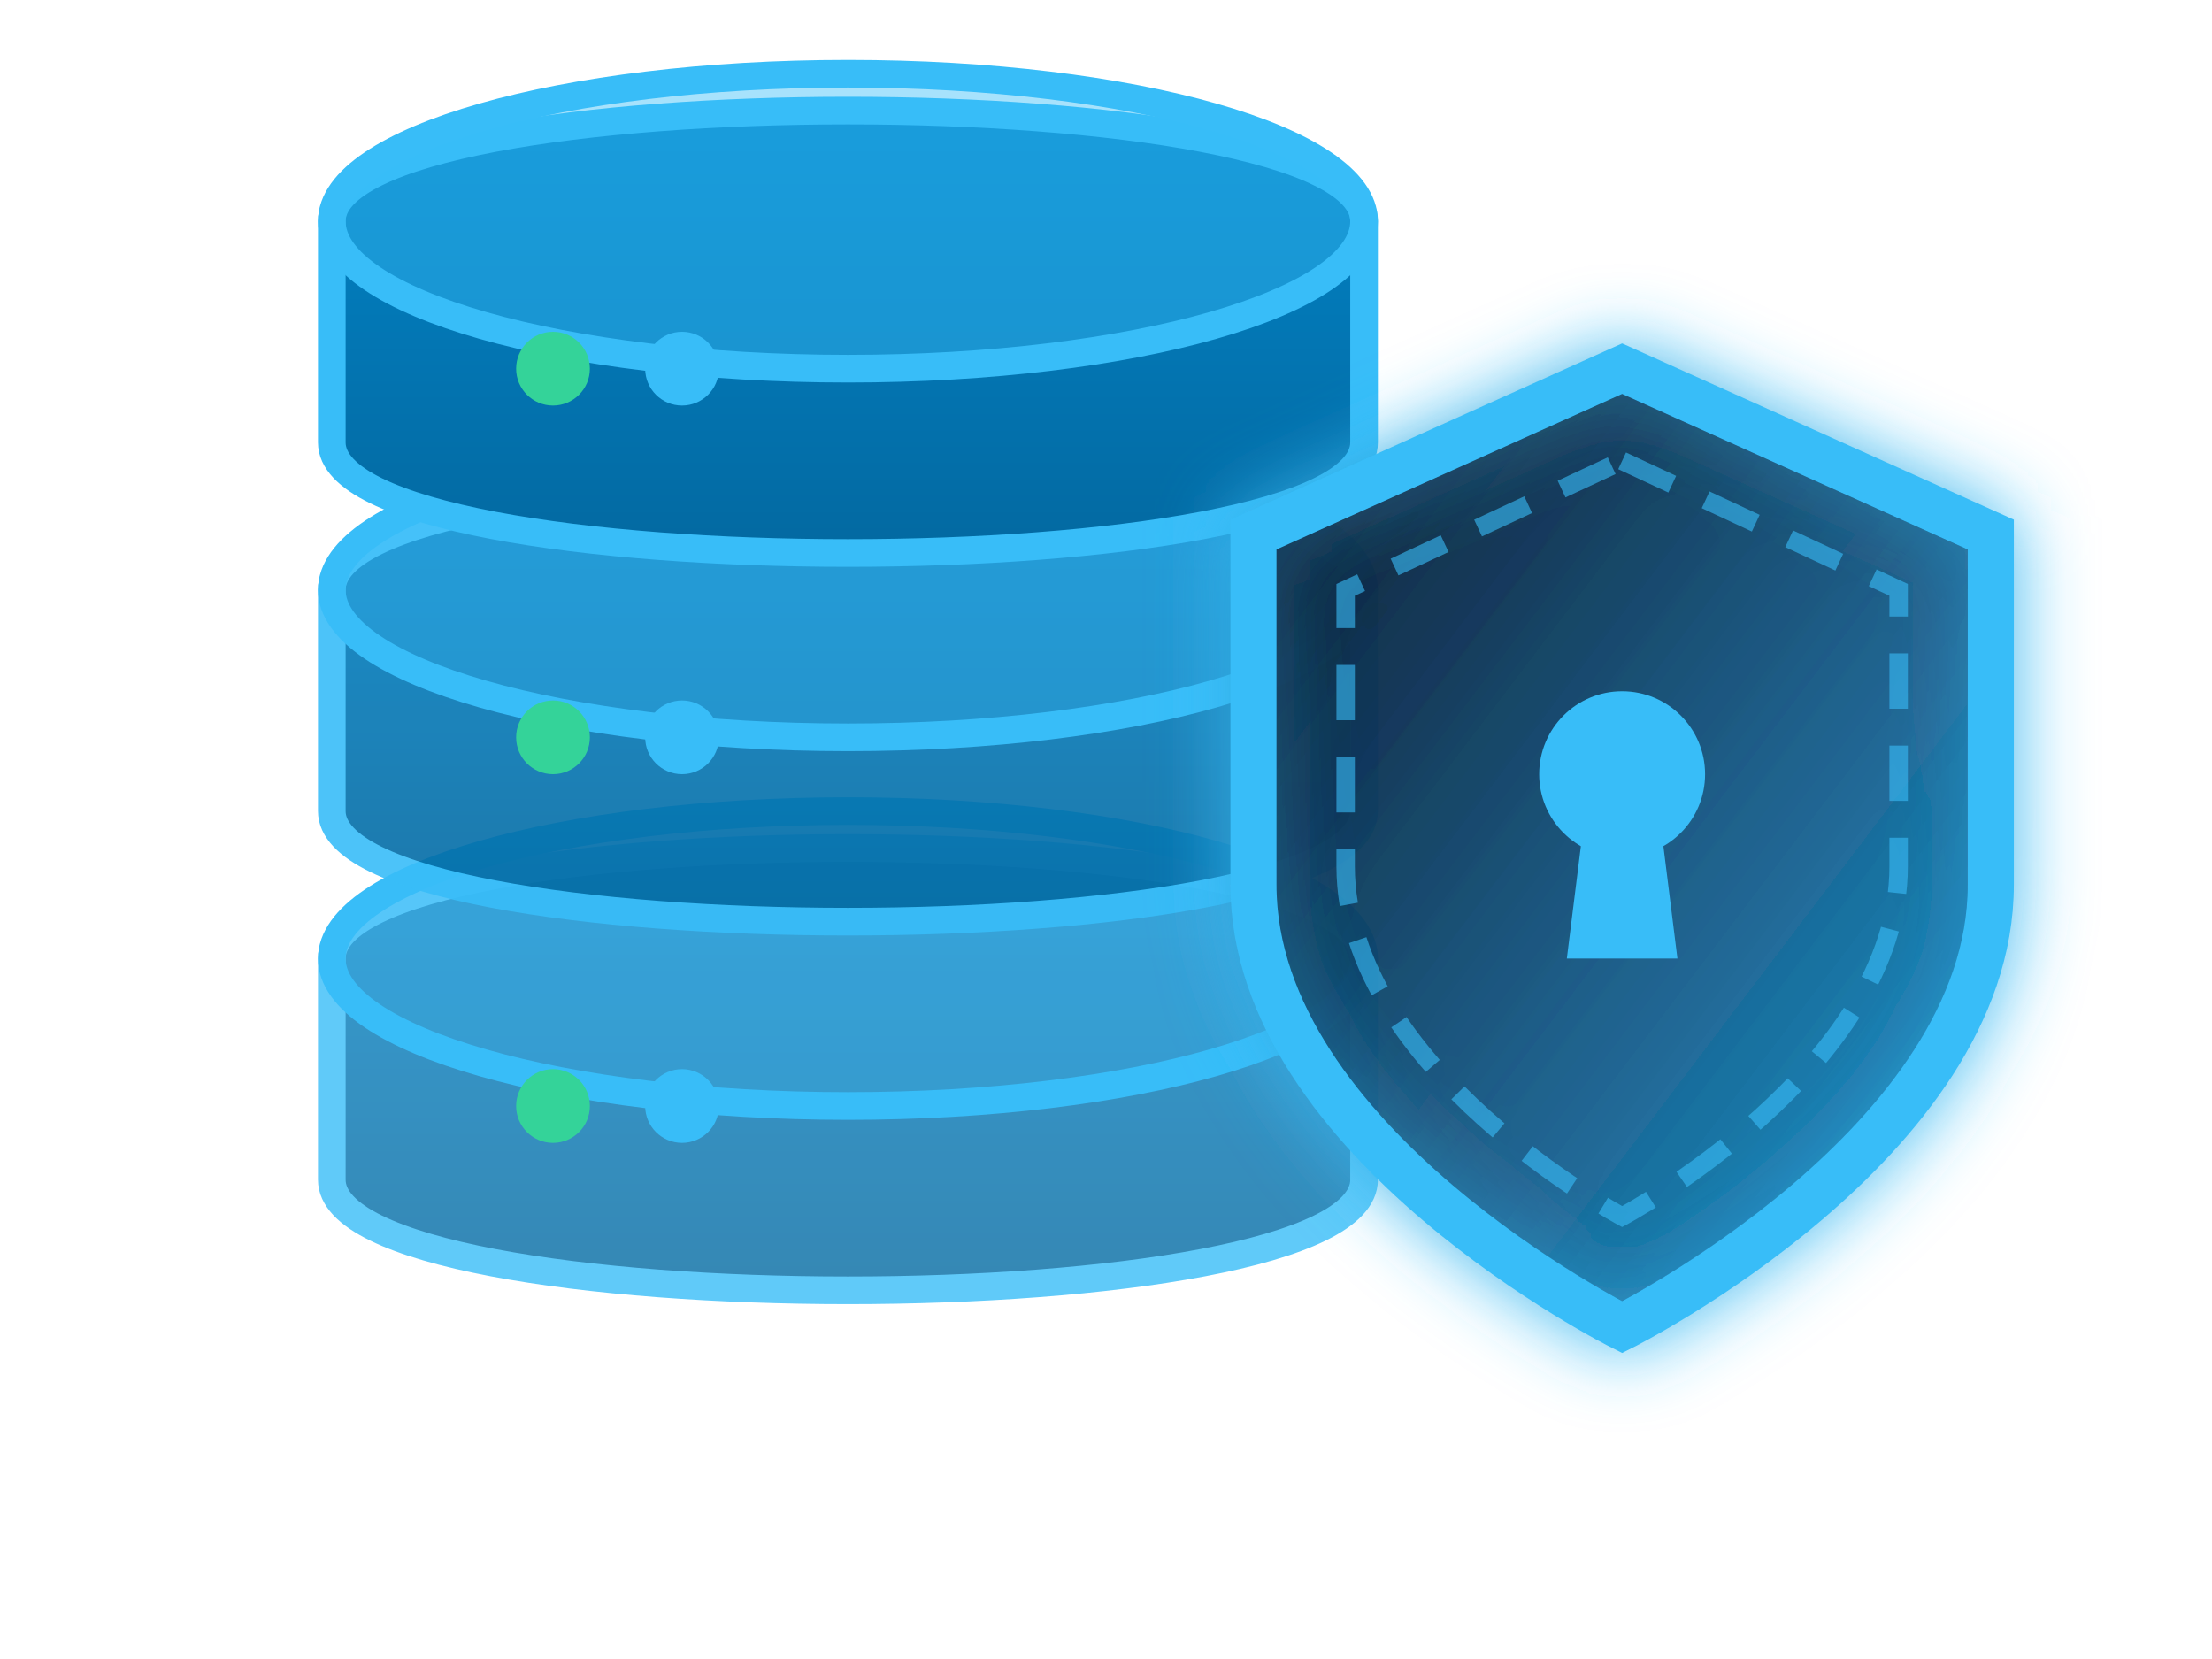
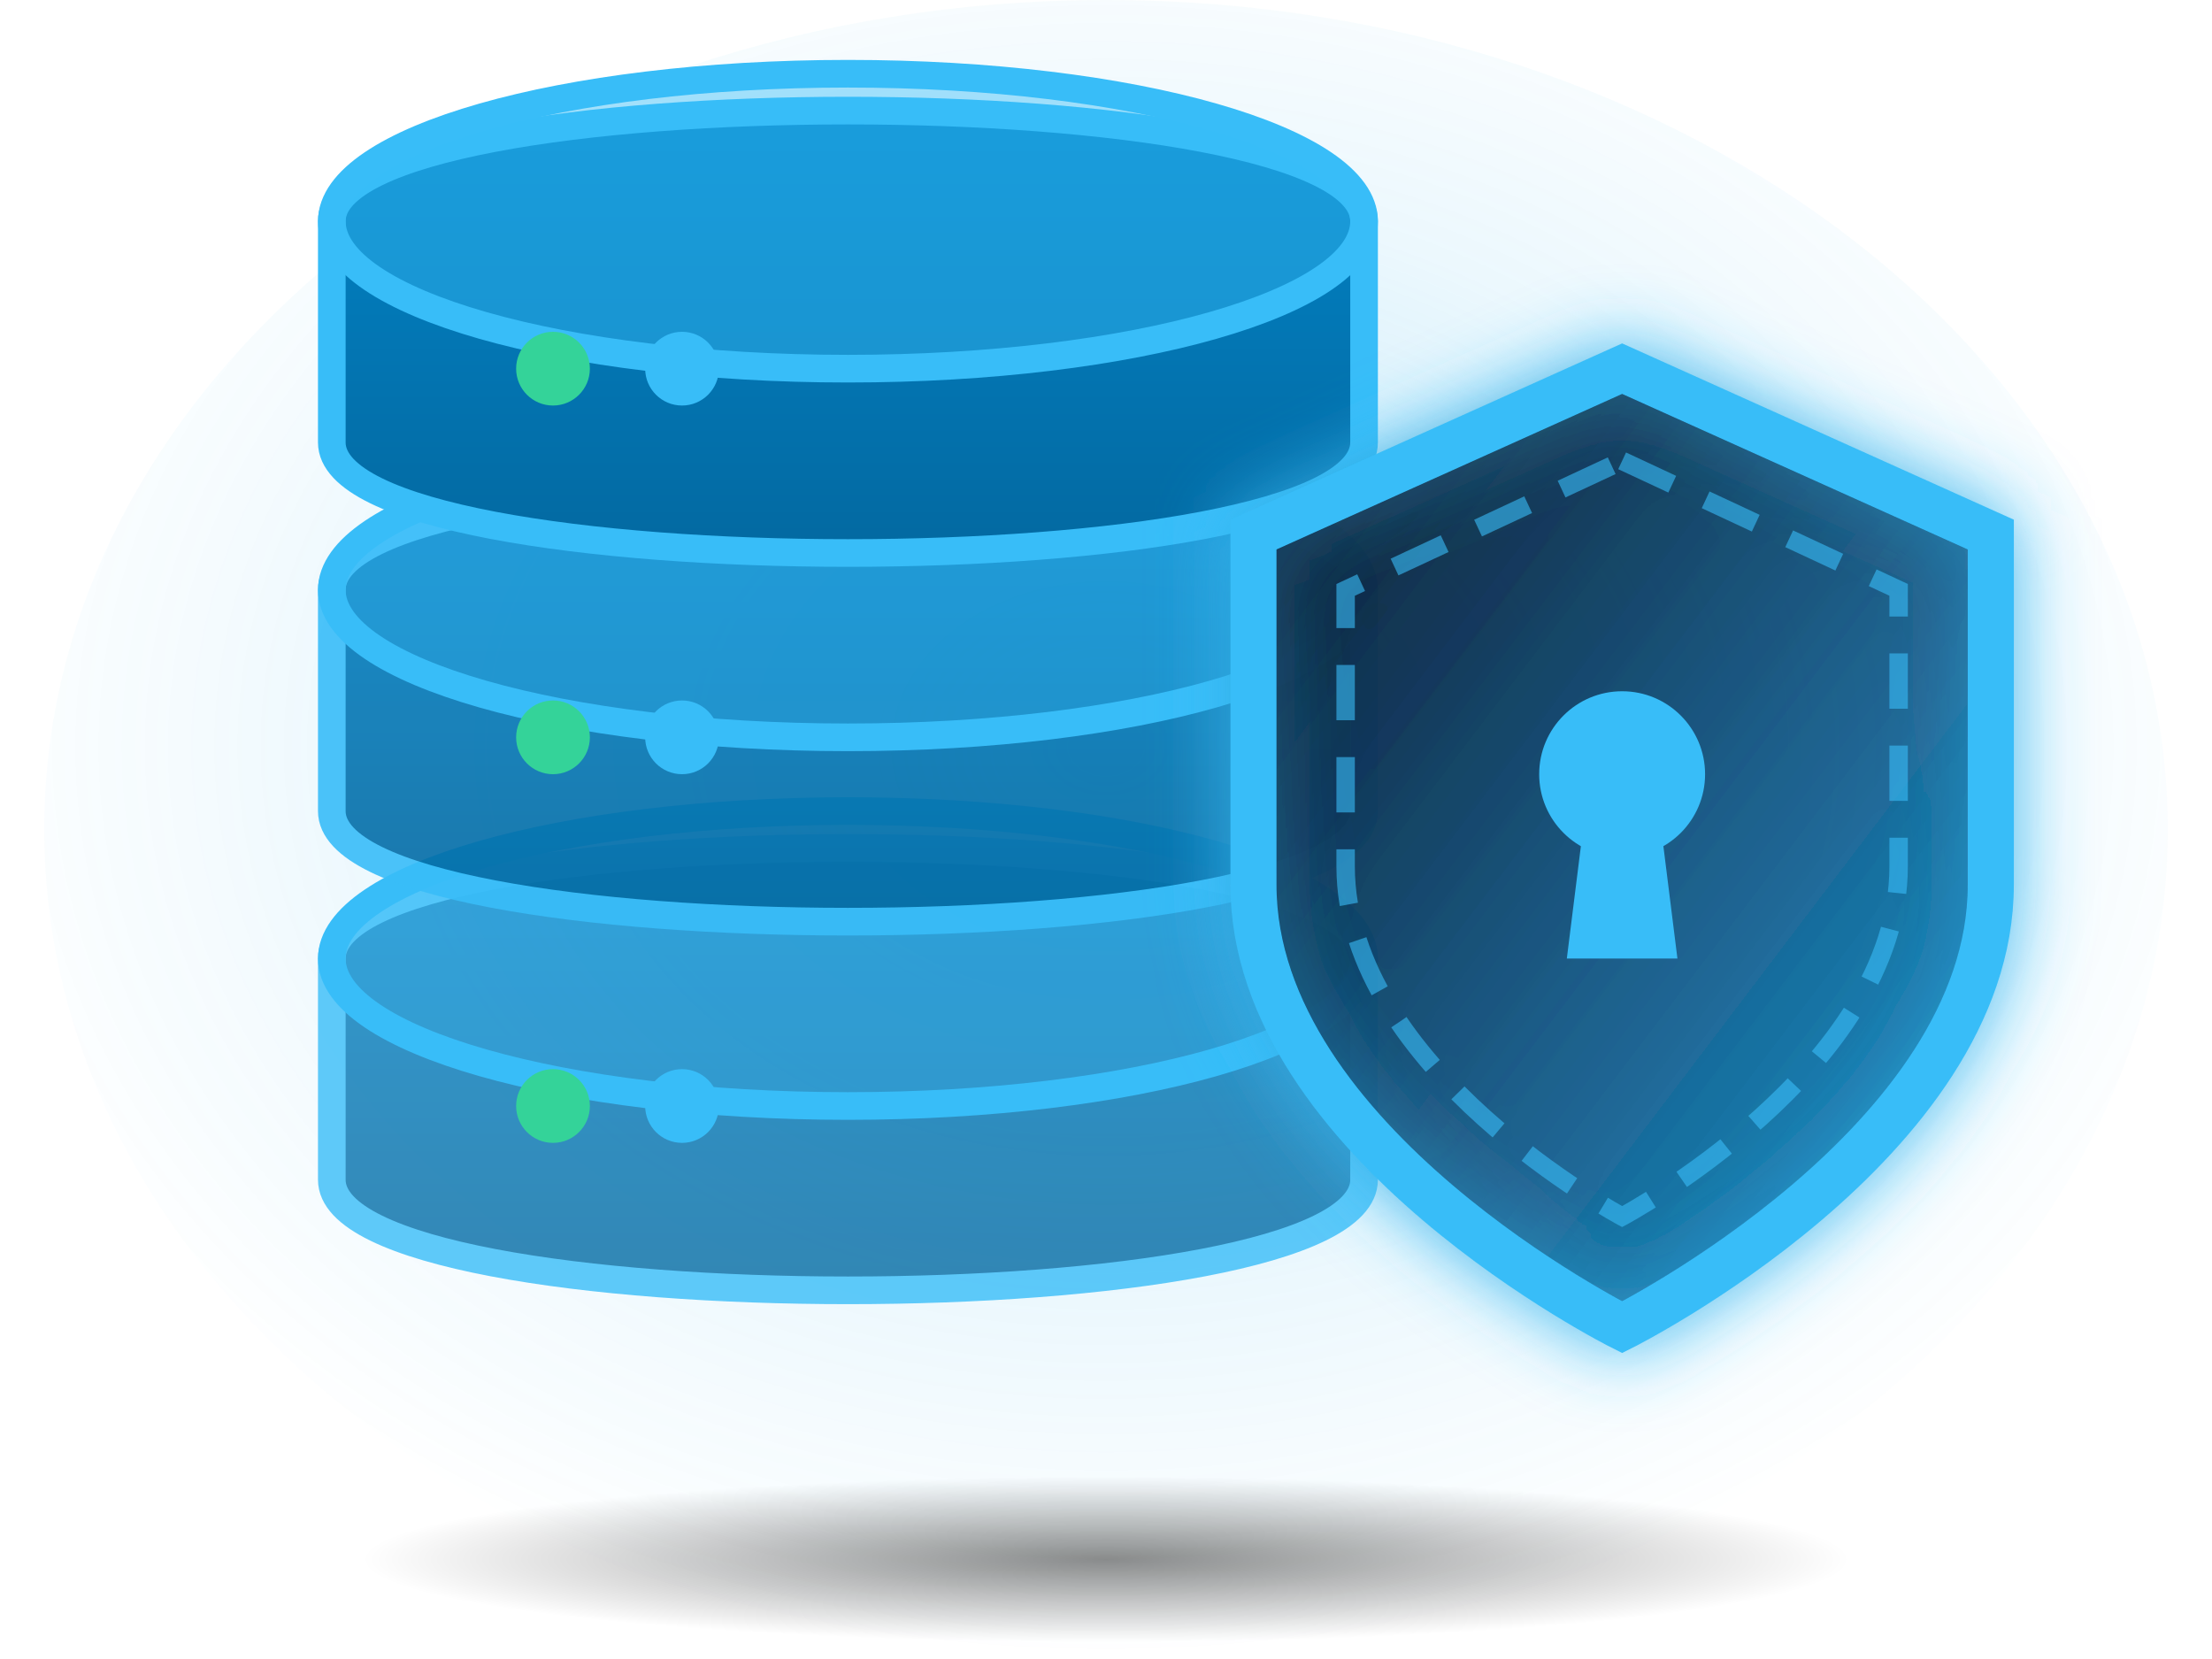
<svg xmlns="http://www.w3.org/2000/svg" viewBox="0 0 120 90" fill="none">
  <defs>
    <linearGradient id="db-body-grad" x1="0" y1="0" x2="0" y2="1">
      <stop offset="0%" stop-color="#0284c7" />
      <stop offset="100%" stop-color="#0369a1" />
    </linearGradient>
    <linearGradient id="shield-face-grad" x1="0" y1="0" x2="1" y2="1">
      <stop offset="0%" stop-color="#0f172a" stop-opacity="0.9" />
      <stop offset="100%" stop-color="#0284c7" stop-opacity="0.6" />
    </linearGradient>
    <filter id="glow-cyan" x="-20%" y="-20%" width="140%" height="140%">
      <feGaussianBlur stdDeviation="2" result="blur" />
      <feMerge>
        <feMergeNode in="blur" />
        <feMergeNode in="SourceGraphic" />
      </feMerge>
    </filter>
  </defs>
+   <defs>
+     <radialGradient id="el8-stage-halo-data" cx="50%" cy="45%" r="55%">
+       <stop offset="0%" stop-color="#0ea5e9" stop-opacity="0.30" />
+       <stop offset="60%" stop-color="#0ea5e9" stop-opacity="0.08" />
+       <stop offset="100%" stop-color="#0ea5e9" stop-opacity="0" />
+     </radialGradient>
+     <radialGradient id="el8-stage-floor-data" cx="50%" cy="50%" r="50%">
+       <stop offset="0%" stop-color="#000" stop-opacity="0.45" />
+       <stop offset="100%" stop-color="#000" stop-opacity="0" />
+     </radialGradient>
+   </defs>
+   <g class="el8-stage" aria-hidden="true">
+     <ellipse cx="60" cy="45" rx="57.6" ry="45" fill="url(#el8-stage-halo-data)" />
+     <ellipse cx="60" cy="84.6" rx="40.8" ry="4.5" fill="url(#el8-stage-floor-data)" />
+   </g>
  <g transform="translate(10, 6)">
    <path d="M 8 46 C 8 38, 64 38, 64 46 L 64 58 C 64 66, 8 66, 8 58 Z" fill="url(#db-body-grad)" stroke="#38bdf8" stroke-width="1.5" opacity="0.8" />
    <ellipse cx="36" cy="46" rx="28" ry="8" fill="#38bdf840" stroke="#38bdf8" stroke-width="1.5" />
    <circle cx="20" cy="54" r="2" fill="#34d399" />
    <circle cx="27" cy="54" r="2" fill="#38bdf8" />
    <path d="M 8 26 C 8 18, 64 18, 64 26 L 64 38 C 64 46, 8 46, 8 38 Z" fill="url(#db-body-grad)" stroke="#38bdf8" stroke-width="1.5" opacity="0.9" />
    <ellipse cx="36" cy="26" rx="28" ry="8" fill="#38bdf850" stroke="#38bdf8" stroke-width="1.5" />
    <circle cx="20" cy="34" r="2" fill="#34d399" />
    <circle cx="27" cy="34" r="2" fill="#38bdf8" />
    <path d="M 8 6 C 8 -2, 64 -2, 64 6 L 64 18 C 64 26, 8 26, 8 18 Z" fill="url(#db-body-grad)" stroke="#38bdf8" stroke-width="1.5" />
    <ellipse cx="36" cy="6" rx="28" ry="8" fill="#38bdf870" stroke="#38bdf8" stroke-width="1.5" />
    <circle cx="20" cy="14" r="2" fill="#34d399" />
    <circle cx="27" cy="14" r="2" fill="#38bdf8" />
  </g>
  <g transform="translate(64, 20)">
    <path d="M 24 0 L 44 9 V 28 C 44 42, 24 52, 24 52 C 24 52, 4 42, 4 28 V 9 Z" fill="url(#shield-face-grad)" stroke="#38bdf8" stroke-width="2.5" filter="url(#glow-cyan)" />
    <path d="M 24 5 L 39 12 V 27 C 39 38, 24 46, 24 46 C 24 46, 9 38, 9 27 V 12 Z" stroke="#38bdf8" stroke-width="1" stroke-dasharray="3 2" fill="none" opacity="0.6" />
    <circle cx="24" cy="22" r="4.5" fill="#38bdf8" />
    <path d="M 22 24 L 26 24 L 27 32 L 21 32 Z" fill="#38bdf8" />
  </g>
</svg>
